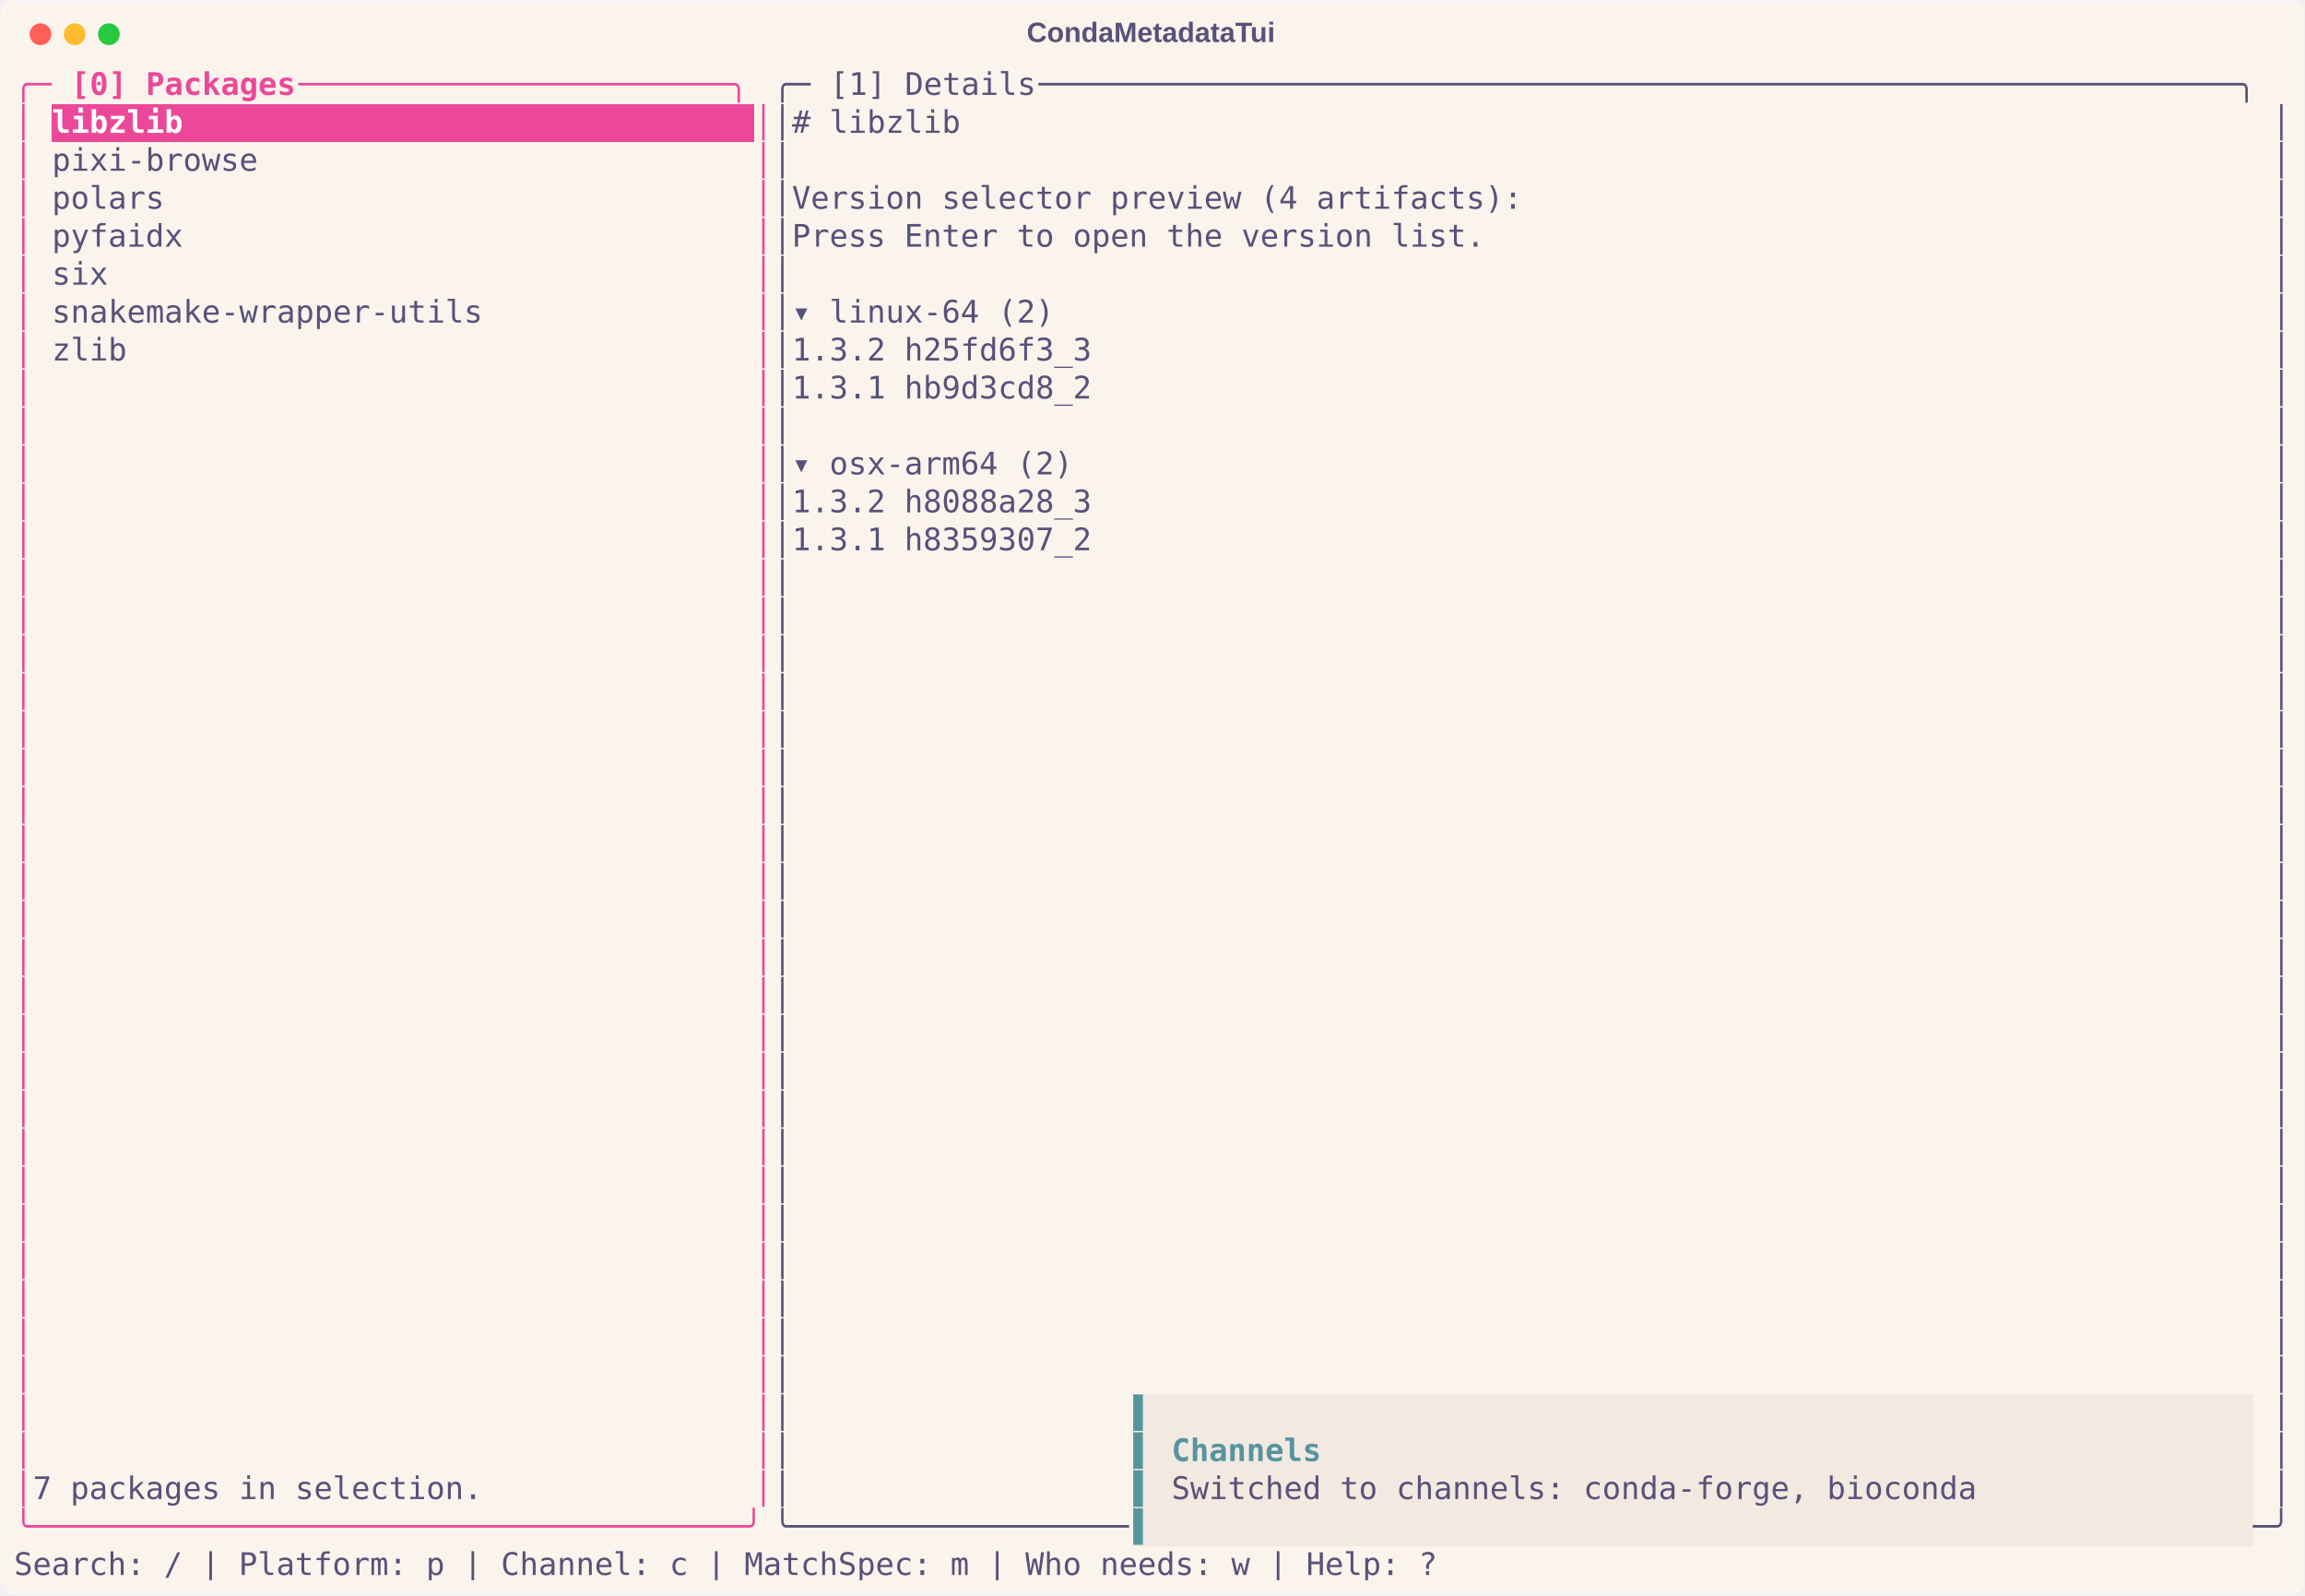
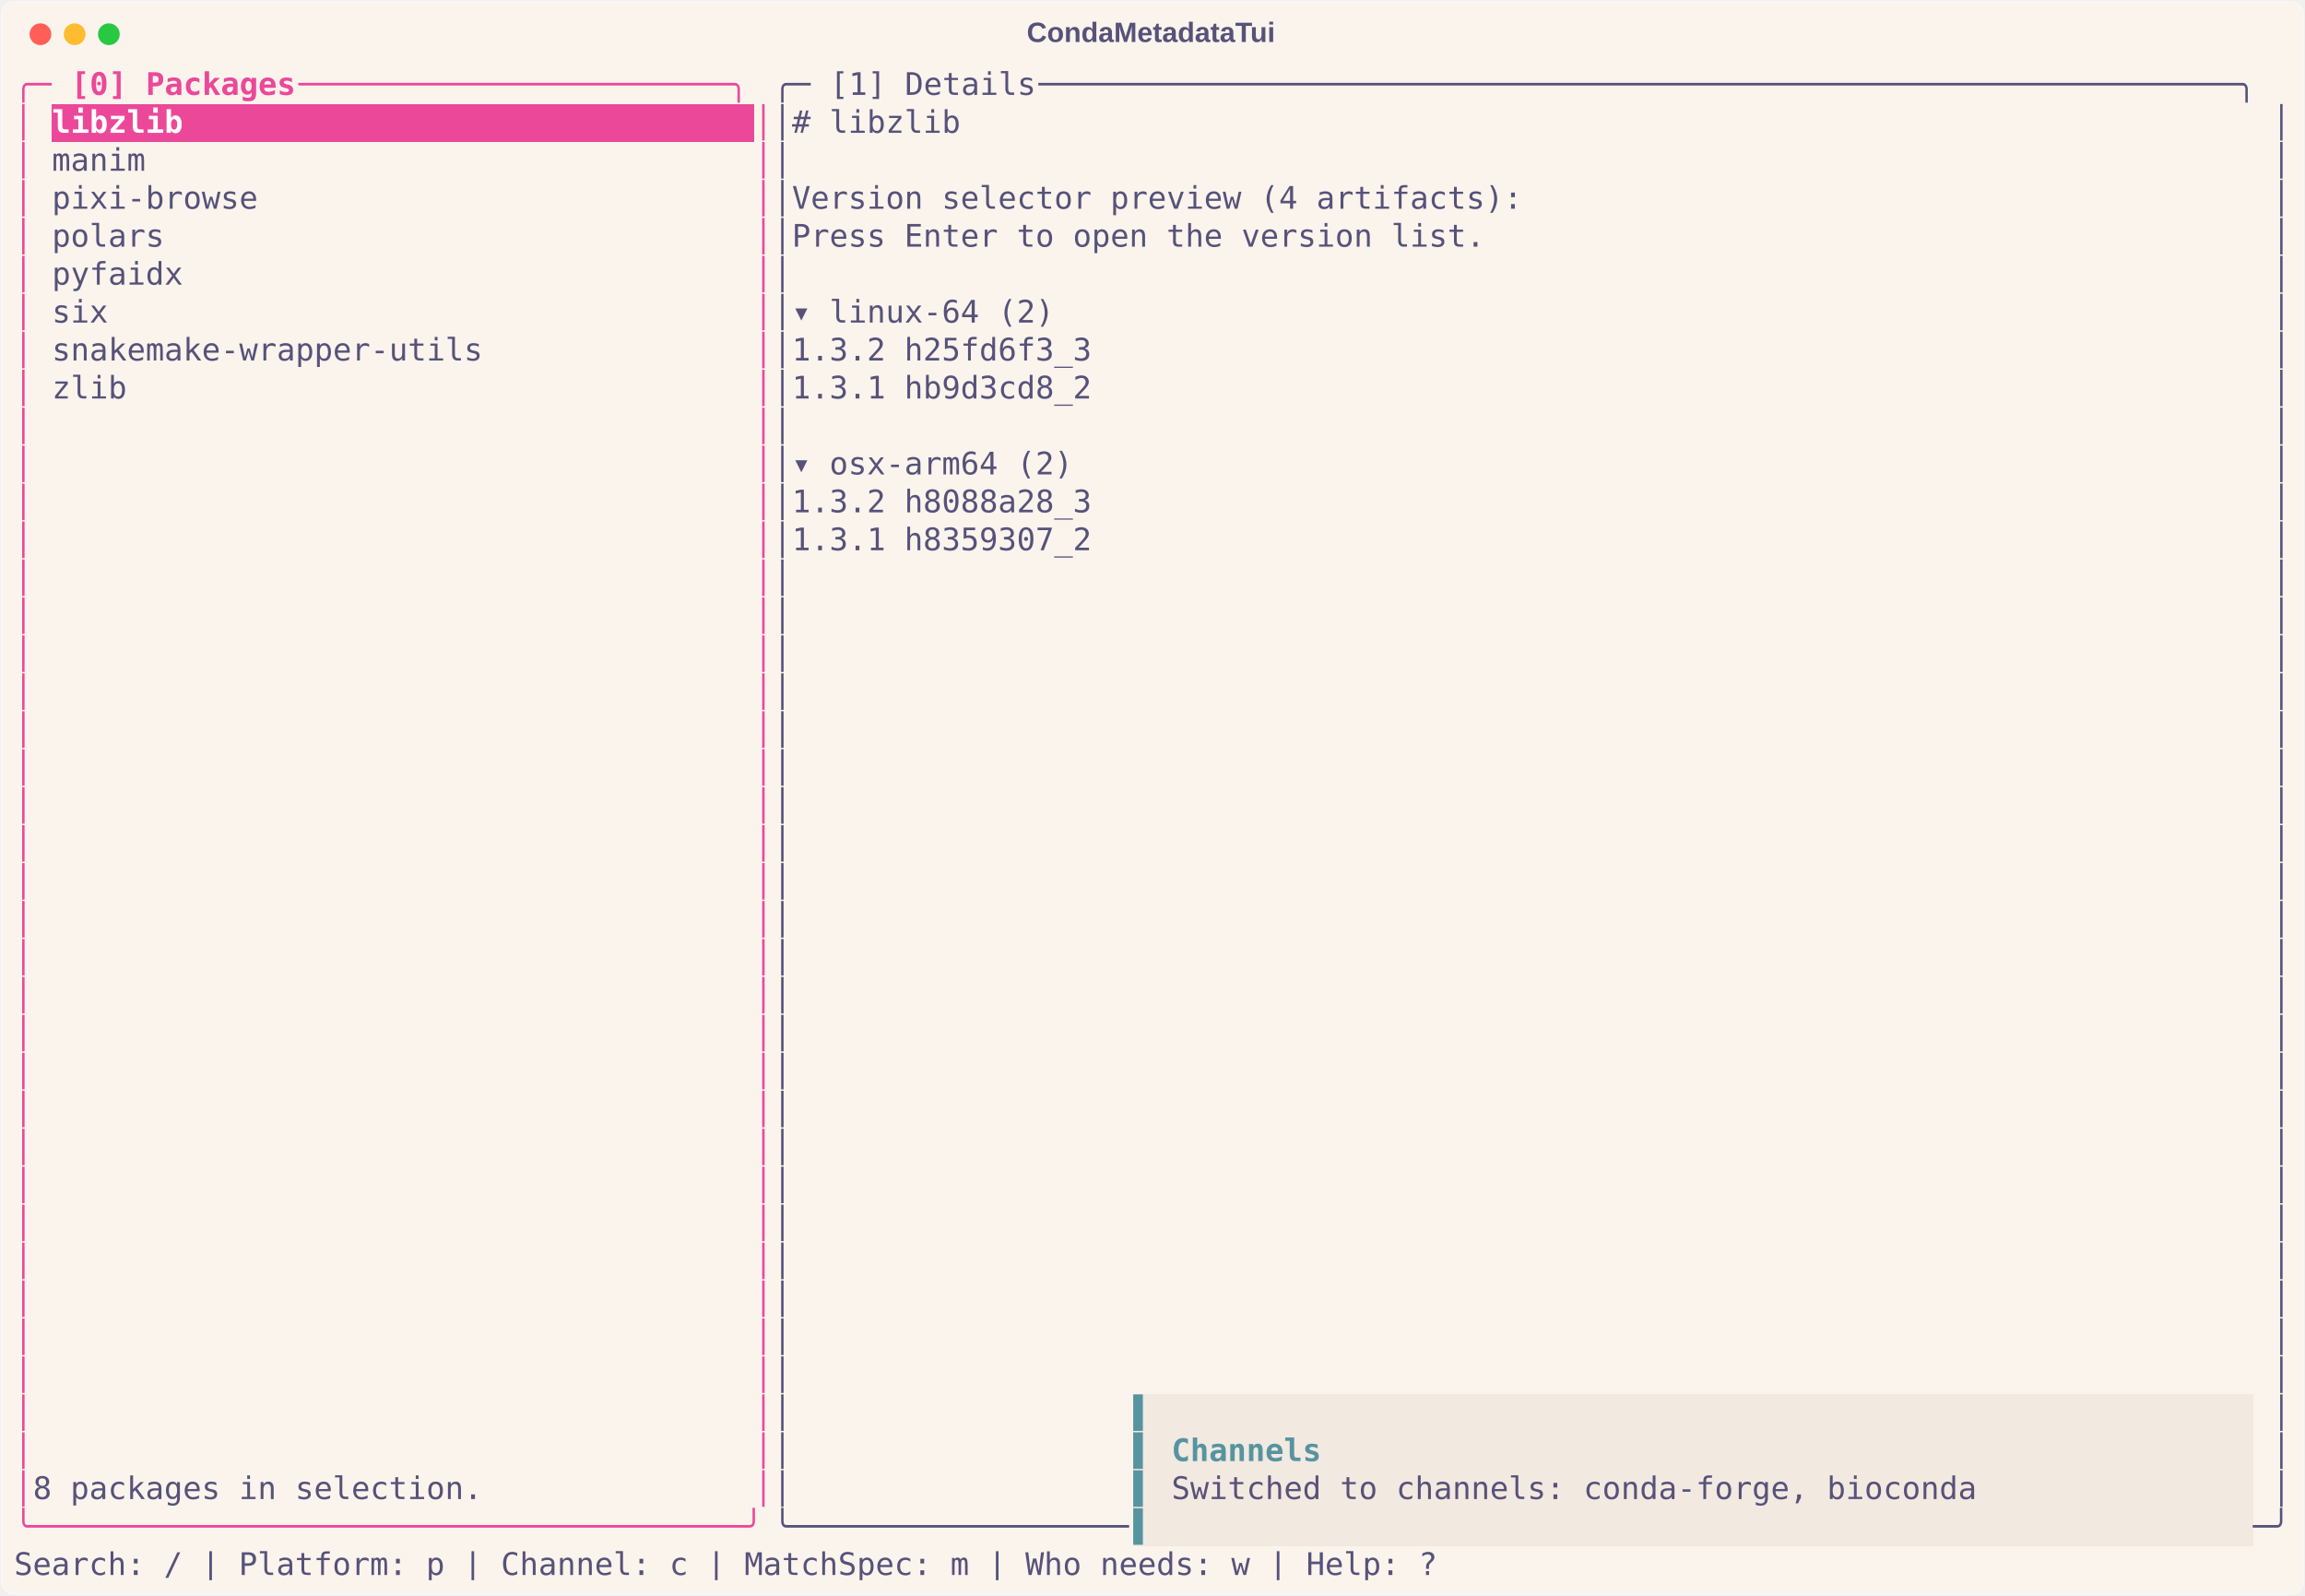
<svg xmlns="http://www.w3.org/2000/svg" class="rich-terminal" viewBox="0 0 1482 1026.0">
  <style>

    @font-face {
        font-family: "Fira Code";
        src: local("FiraCode-Regular"),
                url("https://cdnjs.cloudflare.com/ajax/libs/firacode/6.2.0/woff2/FiraCode-Regular.woff2") format("woff2"),
                url("https://cdnjs.cloudflare.com/ajax/libs/firacode/6.2.0/woff/FiraCode-Regular.woff") format("woff");
        font-style: normal;
        font-weight: 400;
    }
    @font-face {
        font-family: "Fira Code";
        src: local("FiraCode-Bold"),
                url("https://cdnjs.cloudflare.com/ajax/libs/firacode/6.2.0/woff2/FiraCode-Bold.woff2") format("woff2"),
                url("https://cdnjs.cloudflare.com/ajax/libs/firacode/6.2.0/woff/FiraCode-Bold.woff") format("woff");
        font-style: bold;
        font-weight: 700;
    }

    .terminal-matrix {
        font-family: Fira Code, monospace;
        font-size: 20px;
        line-height: 24.4px;
        font-variant-east-asian: full-width;
    }

    .terminal-title {
        font-size: 18px;
        font-weight: bold;
        font-family: arial;
    }

    .terminal-r1 { fill: #ec4899 }
.terminal-r2 { fill: #ec4899;font-weight: bold }
.terminal-r3 { fill: #575279 }
.terminal-r4 { fill: #ffffff;font-weight: bold }
.terminal-r5 { fill: #56949f }
.terminal-r6 { fill: #56949f;font-weight: bold }
    </style>
  <defs>
    <clipPath id="terminal-clip-terminal">
      <rect x="0" y="0" width="1463.0" height="975.0" />
    </clipPath>
    <clipPath id="terminal-line-0">
      <rect x="0" y="1.5" width="1464" height="24.65" />
    </clipPath>
    <clipPath id="terminal-line-1">
      <rect x="0" y="25.9" width="1464" height="24.65" />
    </clipPath>
    <clipPath id="terminal-line-2">
      <rect x="0" y="50.3" width="1464" height="24.65" />
    </clipPath>
    <clipPath id="terminal-line-3">
      <rect x="0" y="74.7" width="1464" height="24.65" />
    </clipPath>
    <clipPath id="terminal-line-4">
      <rect x="0" y="99.1" width="1464" height="24.65" />
    </clipPath>
    <clipPath id="terminal-line-5">
      <rect x="0" y="123.5" width="1464" height="24.65" />
    </clipPath>
    <clipPath id="terminal-line-6">
      <rect x="0" y="147.9" width="1464" height="24.65" />
    </clipPath>
    <clipPath id="terminal-line-7">
      <rect x="0" y="172.3" width="1464" height="24.65" />
    </clipPath>
    <clipPath id="terminal-line-8">
      <rect x="0" y="196.7" width="1464" height="24.65" />
    </clipPath>
    <clipPath id="terminal-line-9">
      <rect x="0" y="221.1" width="1464" height="24.65" />
    </clipPath>
    <clipPath id="terminal-line-10">
      <rect x="0" y="245.5" width="1464" height="24.65" />
    </clipPath>
    <clipPath id="terminal-line-11">
      <rect x="0" y="269.9" width="1464" height="24.65" />
    </clipPath>
    <clipPath id="terminal-line-12">
      <rect x="0" y="294.3" width="1464" height="24.65" />
    </clipPath>
    <clipPath id="terminal-line-13">
      <rect x="0" y="318.7" width="1464" height="24.65" />
    </clipPath>
    <clipPath id="terminal-line-14">
      <rect x="0" y="343.1" width="1464" height="24.65" />
    </clipPath>
    <clipPath id="terminal-line-15">
      <rect x="0" y="367.5" width="1464" height="24.65" />
    </clipPath>
    <clipPath id="terminal-line-16">
      <rect x="0" y="391.9" width="1464" height="24.65" />
    </clipPath>
    <clipPath id="terminal-line-17">
      <rect x="0" y="416.3" width="1464" height="24.65" />
    </clipPath>
    <clipPath id="terminal-line-18">
      <rect x="0" y="440.7" width="1464" height="24.65" />
    </clipPath>
    <clipPath id="terminal-line-19">
      <rect x="0" y="465.1" width="1464" height="24.65" />
    </clipPath>
    <clipPath id="terminal-line-20">
      <rect x="0" y="489.5" width="1464" height="24.65" />
    </clipPath>
    <clipPath id="terminal-line-21">
      <rect x="0" y="513.9" width="1464" height="24.65" />
    </clipPath>
    <clipPath id="terminal-line-22">
      <rect x="0" y="538.3" width="1464" height="24.65" />
    </clipPath>
    <clipPath id="terminal-line-23">
      <rect x="0" y="562.7" width="1464" height="24.65" />
    </clipPath>
    <clipPath id="terminal-line-24">
      <rect x="0" y="587.1" width="1464" height="24.65" />
    </clipPath>
    <clipPath id="terminal-line-25">
      <rect x="0" y="611.5" width="1464" height="24.65" />
    </clipPath>
    <clipPath id="terminal-line-26">
      <rect x="0" y="635.9" width="1464" height="24.65" />
    </clipPath>
    <clipPath id="terminal-line-27">
      <rect x="0" y="660.3" width="1464" height="24.65" />
    </clipPath>
    <clipPath id="terminal-line-28">
      <rect x="0" y="684.7" width="1464" height="24.65" />
    </clipPath>
    <clipPath id="terminal-line-29">
      <rect x="0" y="709.1" width="1464" height="24.65" />
    </clipPath>
    <clipPath id="terminal-line-30">
      <rect x="0" y="733.5" width="1464" height="24.65" />
    </clipPath>
    <clipPath id="terminal-line-31">
      <rect x="0" y="757.9" width="1464" height="24.65" />
    </clipPath>
    <clipPath id="terminal-line-32">
      <rect x="0" y="782.3" width="1464" height="24.65" />
    </clipPath>
    <clipPath id="terminal-line-33">
      <rect x="0" y="806.7" width="1464" height="24.65" />
    </clipPath>
    <clipPath id="terminal-line-34">
      <rect x="0" y="831.1" width="1464" height="24.65" />
    </clipPath>
    <clipPath id="terminal-line-35">
      <rect x="0" y="855.5" width="1464" height="24.65" />
    </clipPath>
    <clipPath id="terminal-line-36">
      <rect x="0" y="879.9" width="1464" height="24.65" />
    </clipPath>
    <clipPath id="terminal-line-37">
      <rect x="0" y="904.3" width="1464" height="24.65" />
    </clipPath>
    <clipPath id="terminal-line-38">
      <rect x="0" y="928.7" width="1464" height="24.65" />
    </clipPath>
  </defs>
  <rect fill="#faf4ed" stroke="rgba(255,255,255,0.35)" stroke-width="1" x="1" y="1" width="1480" height="1024" rx="8" />
  <text class="terminal-title" fill="#575279" text-anchor="middle" x="740" y="27">CondaMetadataTui</text>
  <g transform="translate(26,22)">
    <circle cx="0" cy="0" r="7" fill="#ff5f57" />
    <circle cx="22" cy="0" r="7" fill="#febc2e" />
    <circle cx="44" cy="0" r="7" fill="#28c840" />
  </g>
  <g transform="translate(9, 41)" clip-path="url(#terminal-clip-terminal)">
    <rect fill="#ec4899" x="24.4" y="25.9" width="85.4" height="24.65" shape-rendering="crispEdges" />
    <rect fill="#ec4899" x="109.8" y="25.9" width="366" height="24.65" shape-rendering="crispEdges" />
    <rect fill="#f2e9e1" x="719.8" y="855.5" width="12.2" height="24.65" shape-rendering="crispEdges" />
    <rect fill="#f2e9e1" x="732" y="855.5" width="707.6" height="24.65" shape-rendering="crispEdges" />
    <rect fill="#f2e9e1" x="719.8" y="879.9" width="12.2" height="24.65" shape-rendering="crispEdges" />
    <rect fill="#f2e9e1" x="732" y="879.9" width="12.2" height="24.65" shape-rendering="crispEdges" />
    <rect fill="#f2e9e1" x="744.2" y="879.9" width="97.6" height="24.65" shape-rendering="crispEdges" />
    <rect fill="#f2e9e1" x="841.8" y="879.9" width="597.8" height="24.65" shape-rendering="crispEdges" />
    <rect fill="#f2e9e1" x="719.8" y="904.3" width="12.2" height="24.65" shape-rendering="crispEdges" />
    <rect fill="#f2e9e1" x="732" y="904.3" width="12.2" height="24.65" shape-rendering="crispEdges" />
    <rect fill="#f2e9e1" x="744.2" y="904.3" width="524.6" height="24.65" shape-rendering="crispEdges" />
    <rect fill="#f2e9e1" x="1268.8" y="904.3" width="170.8" height="24.65" shape-rendering="crispEdges" />
    <rect fill="#f2e9e1" x="719.8" y="928.7" width="12.2" height="24.65" shape-rendering="crispEdges" />
    <rect fill="#f2e9e1" x="732" y="928.7" width="707.6" height="24.65" shape-rendering="crispEdges" />
    <g class="terminal-matrix">
      <text class="terminal-r1" x="0" y="20" textLength="36.6" clip-path="url(#terminal-line-0)">╭─ </text>
      <text class="terminal-r2" x="36.6" y="20" textLength="146.4" clip-path="url(#terminal-line-0)">[0] Packages</text>
      <text class="terminal-r1" x="183" y="20" textLength="305" clip-path="url(#terminal-line-0)"> ───────────────────────╮</text>
      <text class="terminal-r3" x="488" y="20" textLength="36.6" clip-path="url(#terminal-line-0)">╭─ </text>
      <text class="terminal-r3" x="524.6" y="20" textLength="134.2" clip-path="url(#terminal-line-0)">[1] Details</text>
      <text class="terminal-r3" x="658.8" y="20" textLength="805.2" clip-path="url(#terminal-line-0)"> ────────────────────────────────────────────────────────────────╮</text>
      <text class="terminal-r3" x="1464" y="20" textLength="12.2" clip-path="url(#terminal-line-0)">
</text>
      <text class="terminal-r1" x="0" y="44.4" textLength="12.2" clip-path="url(#terminal-line-1)">│</text>
      <text class="terminal-r4" x="24.4" y="44.4" textLength="85.4" clip-path="url(#terminal-line-1)">libzlib</text>
      <text class="terminal-r1" x="475.8" y="44.4" textLength="12.2" clip-path="url(#terminal-line-1)">│</text>
      <text class="terminal-r3" x="488" y="44.4" textLength="12.2" clip-path="url(#terminal-line-1)">│</text>
      <text class="terminal-r3" x="500.2" y="44.4" textLength="109.8" clip-path="url(#terminal-line-1)"># libzlib</text>
      <text class="terminal-r3" x="1451.8" y="44.4" textLength="12.2" clip-path="url(#terminal-line-1)">│</text>
      <text class="terminal-r3" x="1464" y="44.4" textLength="12.2" clip-path="url(#terminal-line-1)">
</text>
      <text class="terminal-r1" x="0" y="68.8" textLength="12.2" clip-path="url(#terminal-line-2)">│</text>
-       <text class="terminal-r3" x="24.4" y="68.8" textLength="134.2" clip-path="url(#terminal-line-2)">pixi-browse</text>
+       <text class="terminal-r3" x="24.4" y="68.8" textLength="61" clip-path="url(#terminal-line-2)">manim</text>
      <text class="terminal-r1" x="475.8" y="68.8" textLength="12.2" clip-path="url(#terminal-line-2)">│</text>
      <text class="terminal-r3" x="488" y="68.8" textLength="12.2" clip-path="url(#terminal-line-2)">│</text>
      <text class="terminal-r3" x="1451.8" y="68.8" textLength="12.2" clip-path="url(#terminal-line-2)">│</text>
      <text class="terminal-r3" x="1464" y="68.8" textLength="12.2" clip-path="url(#terminal-line-2)">
</text>
      <text class="terminal-r1" x="0" y="93.2" textLength="12.2" clip-path="url(#terminal-line-3)">│</text>
-       <text class="terminal-r3" x="24.4" y="93.2" textLength="73.2" clip-path="url(#terminal-line-3)">polars</text>
+       <text class="terminal-r3" x="24.4" y="93.2" textLength="134.2" clip-path="url(#terminal-line-3)">pixi-browse</text>
      <text class="terminal-r1" x="475.8" y="93.2" textLength="12.2" clip-path="url(#terminal-line-3)">│</text>
      <text class="terminal-r3" x="488" y="93.2" textLength="12.2" clip-path="url(#terminal-line-3)">│</text>
      <text class="terminal-r3" x="500.2" y="93.2" textLength="475.8" clip-path="url(#terminal-line-3)">Version selector preview (4 artifacts):</text>
      <text class="terminal-r3" x="1451.8" y="93.2" textLength="12.2" clip-path="url(#terminal-line-3)">│</text>
      <text class="terminal-r3" x="1464" y="93.2" textLength="12.2" clip-path="url(#terminal-line-3)">
</text>
      <text class="terminal-r1" x="0" y="117.6" textLength="12.2" clip-path="url(#terminal-line-4)">│</text>
-       <text class="terminal-r3" x="24.4" y="117.6" textLength="85.4" clip-path="url(#terminal-line-4)">pyfaidx</text>
+       <text class="terminal-r3" x="24.4" y="117.6" textLength="73.2" clip-path="url(#terminal-line-4)">polars</text>
      <text class="terminal-r1" x="475.8" y="117.6" textLength="12.2" clip-path="url(#terminal-line-4)">│</text>
      <text class="terminal-r3" x="488" y="117.6" textLength="12.2" clip-path="url(#terminal-line-4)">│</text>
      <text class="terminal-r3" x="500.2" y="117.6" textLength="451.4" clip-path="url(#terminal-line-4)">Press Enter to open the version list.</text>
      <text class="terminal-r3" x="1451.8" y="117.6" textLength="12.2" clip-path="url(#terminal-line-4)">│</text>
      <text class="terminal-r3" x="1464" y="117.6" textLength="12.2" clip-path="url(#terminal-line-4)">
</text>
      <text class="terminal-r1" x="0" y="142" textLength="12.2" clip-path="url(#terminal-line-5)">│</text>
-       <text class="terminal-r3" x="24.4" y="142" textLength="36.6" clip-path="url(#terminal-line-5)">six</text>
+       <text class="terminal-r3" x="24.4" y="142" textLength="85.4" clip-path="url(#terminal-line-5)">pyfaidx</text>
      <text class="terminal-r1" x="475.8" y="142" textLength="12.2" clip-path="url(#terminal-line-5)">│</text>
      <text class="terminal-r3" x="488" y="142" textLength="12.2" clip-path="url(#terminal-line-5)">│</text>
      <text class="terminal-r3" x="1451.8" y="142" textLength="12.2" clip-path="url(#terminal-line-5)">│</text>
      <text class="terminal-r3" x="1464" y="142" textLength="12.2" clip-path="url(#terminal-line-5)">
</text>
      <text class="terminal-r1" x="0" y="166.4" textLength="12.2" clip-path="url(#terminal-line-6)">│</text>
-       <text class="terminal-r3" x="24.4" y="166.4" textLength="280.6" clip-path="url(#terminal-line-6)">snakemake-wrapper-utils</text>
+       <text class="terminal-r3" x="24.4" y="166.4" textLength="36.6" clip-path="url(#terminal-line-6)">six</text>
      <text class="terminal-r1" x="475.8" y="166.4" textLength="12.2" clip-path="url(#terminal-line-6)">│</text>
      <text class="terminal-r3" x="488" y="166.4" textLength="12.2" clip-path="url(#terminal-line-6)">│</text>
      <text class="terminal-r3" x="500.2" y="166.4" textLength="170.8" clip-path="url(#terminal-line-6)">▾ linux-64 (2)</text>
      <text class="terminal-r3" x="1451.8" y="166.4" textLength="12.2" clip-path="url(#terminal-line-6)">│</text>
      <text class="terminal-r3" x="1464" y="166.4" textLength="12.2" clip-path="url(#terminal-line-6)">
</text>
      <text class="terminal-r1" x="0" y="190.8" textLength="12.2" clip-path="url(#terminal-line-7)">│</text>
-       <text class="terminal-r3" x="24.4" y="190.8" textLength="48.8" clip-path="url(#terminal-line-7)">zlib</text>
+       <text class="terminal-r3" x="24.4" y="190.8" textLength="280.6" clip-path="url(#terminal-line-7)">snakemake-wrapper-utils</text>
      <text class="terminal-r1" x="475.8" y="190.8" textLength="12.2" clip-path="url(#terminal-line-7)">│</text>
      <text class="terminal-r3" x="488" y="190.8" textLength="12.2" clip-path="url(#terminal-line-7)">│</text>
      <text class="terminal-r3" x="500.2" y="190.8" textLength="195.2" clip-path="url(#terminal-line-7)">1.3.2 h25fd6f3_3</text>
      <text class="terminal-r3" x="1451.8" y="190.8" textLength="12.2" clip-path="url(#terminal-line-7)">│</text>
      <text class="terminal-r3" x="1464" y="190.8" textLength="12.2" clip-path="url(#terminal-line-7)">
</text>
      <text class="terminal-r1" x="0" y="215.2" textLength="12.2" clip-path="url(#terminal-line-8)">│</text>
+       <text class="terminal-r3" x="24.4" y="215.2" textLength="48.8" clip-path="url(#terminal-line-8)">zlib</text>
      <text class="terminal-r1" x="475.8" y="215.2" textLength="12.2" clip-path="url(#terminal-line-8)">│</text>
      <text class="terminal-r3" x="488" y="215.2" textLength="12.2" clip-path="url(#terminal-line-8)">│</text>
      <text class="terminal-r3" x="500.2" y="215.2" textLength="195.2" clip-path="url(#terminal-line-8)">1.3.1 hb9d3cd8_2</text>
      <text class="terminal-r3" x="1451.8" y="215.2" textLength="12.2" clip-path="url(#terminal-line-8)">│</text>
      <text class="terminal-r3" x="1464" y="215.2" textLength="12.2" clip-path="url(#terminal-line-8)">
</text>
      <text class="terminal-r1" x="0" y="239.6" textLength="12.2" clip-path="url(#terminal-line-9)">│</text>
      <text class="terminal-r1" x="475.8" y="239.6" textLength="12.2" clip-path="url(#terminal-line-9)">│</text>
      <text class="terminal-r3" x="488" y="239.6" textLength="12.2" clip-path="url(#terminal-line-9)">│</text>
      <text class="terminal-r3" x="1451.8" y="239.6" textLength="12.2" clip-path="url(#terminal-line-9)">│</text>
      <text class="terminal-r3" x="1464" y="239.6" textLength="12.2" clip-path="url(#terminal-line-9)">
</text>
      <text class="terminal-r1" x="0" y="264" textLength="12.2" clip-path="url(#terminal-line-10)">│</text>
      <text class="terminal-r1" x="475.8" y="264" textLength="12.2" clip-path="url(#terminal-line-10)">│</text>
      <text class="terminal-r3" x="488" y="264" textLength="12.2" clip-path="url(#terminal-line-10)">│</text>
      <text class="terminal-r3" x="500.2" y="264" textLength="183" clip-path="url(#terminal-line-10)">▾ osx-arm64 (2)</text>
      <text class="terminal-r3" x="1451.8" y="264" textLength="12.2" clip-path="url(#terminal-line-10)">│</text>
      <text class="terminal-r3" x="1464" y="264" textLength="12.2" clip-path="url(#terminal-line-10)">
</text>
      <text class="terminal-r1" x="0" y="288.4" textLength="12.2" clip-path="url(#terminal-line-11)">│</text>
      <text class="terminal-r1" x="475.8" y="288.4" textLength="12.2" clip-path="url(#terminal-line-11)">│</text>
      <text class="terminal-r3" x="488" y="288.4" textLength="12.2" clip-path="url(#terminal-line-11)">│</text>
      <text class="terminal-r3" x="500.2" y="288.4" textLength="195.2" clip-path="url(#terminal-line-11)">1.3.2 h8088a28_3</text>
      <text class="terminal-r3" x="1451.8" y="288.4" textLength="12.2" clip-path="url(#terminal-line-11)">│</text>
      <text class="terminal-r3" x="1464" y="288.4" textLength="12.2" clip-path="url(#terminal-line-11)">
</text>
      <text class="terminal-r1" x="0" y="312.8" textLength="12.2" clip-path="url(#terminal-line-12)">│</text>
      <text class="terminal-r1" x="475.8" y="312.8" textLength="12.2" clip-path="url(#terminal-line-12)">│</text>
      <text class="terminal-r3" x="488" y="312.8" textLength="12.2" clip-path="url(#terminal-line-12)">│</text>
      <text class="terminal-r3" x="500.2" y="312.8" textLength="195.2" clip-path="url(#terminal-line-12)">1.3.1 h8359307_2</text>
      <text class="terminal-r3" x="1451.8" y="312.8" textLength="12.2" clip-path="url(#terminal-line-12)">│</text>
      <text class="terminal-r3" x="1464" y="312.8" textLength="12.2" clip-path="url(#terminal-line-12)">
</text>
      <text class="terminal-r1" x="0" y="337.2" textLength="12.2" clip-path="url(#terminal-line-13)">│</text>
      <text class="terminal-r1" x="475.8" y="337.2" textLength="12.2" clip-path="url(#terminal-line-13)">│</text>
      <text class="terminal-r3" x="488" y="337.2" textLength="12.2" clip-path="url(#terminal-line-13)">│</text>
      <text class="terminal-r3" x="1451.8" y="337.2" textLength="12.2" clip-path="url(#terminal-line-13)">│</text>
      <text class="terminal-r3" x="1464" y="337.2" textLength="12.2" clip-path="url(#terminal-line-13)">
</text>
      <text class="terminal-r1" x="0" y="361.6" textLength="12.2" clip-path="url(#terminal-line-14)">│</text>
      <text class="terminal-r1" x="475.8" y="361.6" textLength="12.2" clip-path="url(#terminal-line-14)">│</text>
      <text class="terminal-r3" x="488" y="361.6" textLength="12.2" clip-path="url(#terminal-line-14)">│</text>
      <text class="terminal-r3" x="1451.8" y="361.6" textLength="12.2" clip-path="url(#terminal-line-14)">│</text>
      <text class="terminal-r3" x="1464" y="361.6" textLength="12.2" clip-path="url(#terminal-line-14)">
</text>
      <text class="terminal-r1" x="0" y="386" textLength="12.2" clip-path="url(#terminal-line-15)">│</text>
      <text class="terminal-r1" x="475.8" y="386" textLength="12.2" clip-path="url(#terminal-line-15)">│</text>
      <text class="terminal-r3" x="488" y="386" textLength="12.2" clip-path="url(#terminal-line-15)">│</text>
      <text class="terminal-r3" x="1451.8" y="386" textLength="12.2" clip-path="url(#terminal-line-15)">│</text>
      <text class="terminal-r3" x="1464" y="386" textLength="12.2" clip-path="url(#terminal-line-15)">
</text>
      <text class="terminal-r1" x="0" y="410.4" textLength="12.2" clip-path="url(#terminal-line-16)">│</text>
      <text class="terminal-r1" x="475.8" y="410.4" textLength="12.2" clip-path="url(#terminal-line-16)">│</text>
      <text class="terminal-r3" x="488" y="410.4" textLength="12.2" clip-path="url(#terminal-line-16)">│</text>
      <text class="terminal-r3" x="1451.8" y="410.4" textLength="12.2" clip-path="url(#terminal-line-16)">│</text>
      <text class="terminal-r3" x="1464" y="410.4" textLength="12.2" clip-path="url(#terminal-line-16)">
</text>
      <text class="terminal-r1" x="0" y="434.8" textLength="12.2" clip-path="url(#terminal-line-17)">│</text>
      <text class="terminal-r1" x="475.8" y="434.8" textLength="12.2" clip-path="url(#terminal-line-17)">│</text>
      <text class="terminal-r3" x="488" y="434.8" textLength="12.2" clip-path="url(#terminal-line-17)">│</text>
      <text class="terminal-r3" x="1451.8" y="434.8" textLength="12.2" clip-path="url(#terminal-line-17)">│</text>
      <text class="terminal-r3" x="1464" y="434.8" textLength="12.2" clip-path="url(#terminal-line-17)">
</text>
      <text class="terminal-r1" x="0" y="459.2" textLength="12.2" clip-path="url(#terminal-line-18)">│</text>
      <text class="terminal-r1" x="475.8" y="459.2" textLength="12.2" clip-path="url(#terminal-line-18)">│</text>
      <text class="terminal-r3" x="488" y="459.2" textLength="12.2" clip-path="url(#terminal-line-18)">│</text>
      <text class="terminal-r3" x="1451.8" y="459.2" textLength="12.2" clip-path="url(#terminal-line-18)">│</text>
      <text class="terminal-r3" x="1464" y="459.2" textLength="12.2" clip-path="url(#terminal-line-18)">
</text>
      <text class="terminal-r1" x="0" y="483.6" textLength="12.2" clip-path="url(#terminal-line-19)">│</text>
      <text class="terminal-r1" x="475.8" y="483.6" textLength="12.2" clip-path="url(#terminal-line-19)">│</text>
      <text class="terminal-r3" x="488" y="483.6" textLength="12.2" clip-path="url(#terminal-line-19)">│</text>
      <text class="terminal-r3" x="1451.8" y="483.6" textLength="12.2" clip-path="url(#terminal-line-19)">│</text>
      <text class="terminal-r3" x="1464" y="483.6" textLength="12.2" clip-path="url(#terminal-line-19)">
</text>
      <text class="terminal-r1" x="0" y="508" textLength="12.2" clip-path="url(#terminal-line-20)">│</text>
      <text class="terminal-r1" x="475.8" y="508" textLength="12.2" clip-path="url(#terminal-line-20)">│</text>
      <text class="terminal-r3" x="488" y="508" textLength="12.2" clip-path="url(#terminal-line-20)">│</text>
      <text class="terminal-r3" x="1451.8" y="508" textLength="12.2" clip-path="url(#terminal-line-20)">│</text>
      <text class="terminal-r3" x="1464" y="508" textLength="12.2" clip-path="url(#terminal-line-20)">
</text>
      <text class="terminal-r1" x="0" y="532.4" textLength="12.2" clip-path="url(#terminal-line-21)">│</text>
      <text class="terminal-r1" x="475.8" y="532.4" textLength="12.2" clip-path="url(#terminal-line-21)">│</text>
      <text class="terminal-r3" x="488" y="532.4" textLength="12.2" clip-path="url(#terminal-line-21)">│</text>
      <text class="terminal-r3" x="1451.8" y="532.4" textLength="12.2" clip-path="url(#terminal-line-21)">│</text>
      <text class="terminal-r3" x="1464" y="532.4" textLength="12.2" clip-path="url(#terminal-line-21)">
</text>
      <text class="terminal-r1" x="0" y="556.8" textLength="12.2" clip-path="url(#terminal-line-22)">│</text>
      <text class="terminal-r1" x="475.8" y="556.8" textLength="12.2" clip-path="url(#terminal-line-22)">│</text>
      <text class="terminal-r3" x="488" y="556.8" textLength="12.2" clip-path="url(#terminal-line-22)">│</text>
      <text class="terminal-r3" x="1451.8" y="556.8" textLength="12.2" clip-path="url(#terminal-line-22)">│</text>
      <text class="terminal-r3" x="1464" y="556.8" textLength="12.2" clip-path="url(#terminal-line-22)">
</text>
      <text class="terminal-r1" x="0" y="581.2" textLength="12.2" clip-path="url(#terminal-line-23)">│</text>
      <text class="terminal-r1" x="475.8" y="581.2" textLength="12.2" clip-path="url(#terminal-line-23)">│</text>
      <text class="terminal-r3" x="488" y="581.2" textLength="12.2" clip-path="url(#terminal-line-23)">│</text>
      <text class="terminal-r3" x="1451.8" y="581.2" textLength="12.2" clip-path="url(#terminal-line-23)">│</text>
      <text class="terminal-r3" x="1464" y="581.2" textLength="12.2" clip-path="url(#terminal-line-23)">
</text>
      <text class="terminal-r1" x="0" y="605.6" textLength="12.2" clip-path="url(#terminal-line-24)">│</text>
      <text class="terminal-r1" x="475.8" y="605.6" textLength="12.2" clip-path="url(#terminal-line-24)">│</text>
      <text class="terminal-r3" x="488" y="605.6" textLength="12.2" clip-path="url(#terminal-line-24)">│</text>
      <text class="terminal-r3" x="1451.8" y="605.6" textLength="12.2" clip-path="url(#terminal-line-24)">│</text>
      <text class="terminal-r3" x="1464" y="605.6" textLength="12.2" clip-path="url(#terminal-line-24)">
</text>
      <text class="terminal-r1" x="0" y="630" textLength="12.2" clip-path="url(#terminal-line-25)">│</text>
      <text class="terminal-r1" x="475.8" y="630" textLength="12.2" clip-path="url(#terminal-line-25)">│</text>
      <text class="terminal-r3" x="488" y="630" textLength="12.2" clip-path="url(#terminal-line-25)">│</text>
      <text class="terminal-r3" x="1451.8" y="630" textLength="12.2" clip-path="url(#terminal-line-25)">│</text>
      <text class="terminal-r3" x="1464" y="630" textLength="12.2" clip-path="url(#terminal-line-25)">
</text>
      <text class="terminal-r1" x="0" y="654.4" textLength="12.2" clip-path="url(#terminal-line-26)">│</text>
      <text class="terminal-r1" x="475.8" y="654.4" textLength="12.2" clip-path="url(#terminal-line-26)">│</text>
      <text class="terminal-r3" x="488" y="654.4" textLength="12.2" clip-path="url(#terminal-line-26)">│</text>
      <text class="terminal-r3" x="1451.8" y="654.4" textLength="12.2" clip-path="url(#terminal-line-26)">│</text>
      <text class="terminal-r3" x="1464" y="654.4" textLength="12.2" clip-path="url(#terminal-line-26)">
</text>
      <text class="terminal-r1" x="0" y="678.8" textLength="12.2" clip-path="url(#terminal-line-27)">│</text>
      <text class="terminal-r1" x="475.8" y="678.8" textLength="12.2" clip-path="url(#terminal-line-27)">│</text>
      <text class="terminal-r3" x="488" y="678.8" textLength="12.2" clip-path="url(#terminal-line-27)">│</text>
      <text class="terminal-r3" x="1451.8" y="678.8" textLength="12.2" clip-path="url(#terminal-line-27)">│</text>
      <text class="terminal-r3" x="1464" y="678.8" textLength="12.2" clip-path="url(#terminal-line-27)">
</text>
      <text class="terminal-r1" x="0" y="703.2" textLength="12.2" clip-path="url(#terminal-line-28)">│</text>
      <text class="terminal-r1" x="475.8" y="703.2" textLength="12.2" clip-path="url(#terminal-line-28)">│</text>
      <text class="terminal-r3" x="488" y="703.2" textLength="12.2" clip-path="url(#terminal-line-28)">│</text>
      <text class="terminal-r3" x="1451.8" y="703.2" textLength="12.2" clip-path="url(#terminal-line-28)">│</text>
      <text class="terminal-r3" x="1464" y="703.2" textLength="12.2" clip-path="url(#terminal-line-28)">
</text>
      <text class="terminal-r1" x="0" y="727.6" textLength="12.2" clip-path="url(#terminal-line-29)">│</text>
      <text class="terminal-r1" x="475.8" y="727.6" textLength="12.2" clip-path="url(#terminal-line-29)">│</text>
      <text class="terminal-r3" x="488" y="727.6" textLength="12.2" clip-path="url(#terminal-line-29)">│</text>
      <text class="terminal-r3" x="1451.8" y="727.6" textLength="12.2" clip-path="url(#terminal-line-29)">│</text>
      <text class="terminal-r3" x="1464" y="727.6" textLength="12.2" clip-path="url(#terminal-line-29)">
</text>
      <text class="terminal-r1" x="0" y="752" textLength="12.2" clip-path="url(#terminal-line-30)">│</text>
      <text class="terminal-r1" x="475.8" y="752" textLength="12.2" clip-path="url(#terminal-line-30)">│</text>
      <text class="terminal-r3" x="488" y="752" textLength="12.2" clip-path="url(#terminal-line-30)">│</text>
      <text class="terminal-r3" x="1451.8" y="752" textLength="12.2" clip-path="url(#terminal-line-30)">│</text>
      <text class="terminal-r3" x="1464" y="752" textLength="12.2" clip-path="url(#terminal-line-30)">
</text>
      <text class="terminal-r1" x="0" y="776.4" textLength="12.2" clip-path="url(#terminal-line-31)">│</text>
      <text class="terminal-r1" x="475.8" y="776.4" textLength="12.2" clip-path="url(#terminal-line-31)">│</text>
      <text class="terminal-r3" x="488" y="776.4" textLength="12.2" clip-path="url(#terminal-line-31)">│</text>
      <text class="terminal-r3" x="1451.8" y="776.4" textLength="12.2" clip-path="url(#terminal-line-31)">│</text>
      <text class="terminal-r3" x="1464" y="776.4" textLength="12.2" clip-path="url(#terminal-line-31)">
</text>
      <text class="terminal-r1" x="0" y="800.8" textLength="12.2" clip-path="url(#terminal-line-32)">│</text>
      <text class="terminal-r1" x="475.8" y="800.8" textLength="12.2" clip-path="url(#terminal-line-32)">│</text>
      <text class="terminal-r3" x="488" y="800.8" textLength="12.2" clip-path="url(#terminal-line-32)">│</text>
      <text class="terminal-r3" x="1451.8" y="800.8" textLength="12.2" clip-path="url(#terminal-line-32)">│</text>
      <text class="terminal-r3" x="1464" y="800.8" textLength="12.2" clip-path="url(#terminal-line-32)">
</text>
      <text class="terminal-r1" x="0" y="825.2" textLength="12.2" clip-path="url(#terminal-line-33)">│</text>
      <text class="terminal-r1" x="475.8" y="825.2" textLength="12.2" clip-path="url(#terminal-line-33)">│</text>
      <text class="terminal-r3" x="488" y="825.2" textLength="12.2" clip-path="url(#terminal-line-33)">│</text>
      <text class="terminal-r3" x="1451.8" y="825.2" textLength="12.2" clip-path="url(#terminal-line-33)">│</text>
      <text class="terminal-r3" x="1464" y="825.2" textLength="12.2" clip-path="url(#terminal-line-33)">
</text>
      <text class="terminal-r1" x="0" y="849.6" textLength="12.2" clip-path="url(#terminal-line-34)">│</text>
      <text class="terminal-r1" x="475.8" y="849.6" textLength="12.2" clip-path="url(#terminal-line-34)">│</text>
      <text class="terminal-r3" x="488" y="849.6" textLength="12.2" clip-path="url(#terminal-line-34)">│</text>
      <text class="terminal-r3" x="1451.8" y="849.6" textLength="12.2" clip-path="url(#terminal-line-34)">│</text>
      <text class="terminal-r3" x="1464" y="849.6" textLength="12.2" clip-path="url(#terminal-line-34)">
</text>
      <text class="terminal-r1" x="0" y="874" textLength="12.2" clip-path="url(#terminal-line-35)">│</text>
      <text class="terminal-r1" x="475.8" y="874" textLength="12.2" clip-path="url(#terminal-line-35)">│</text>
      <text class="terminal-r3" x="488" y="874" textLength="12.2" clip-path="url(#terminal-line-35)">│</text>
      <text class="terminal-r5" x="719.8" y="874" textLength="12.2" clip-path="url(#terminal-line-35)">▌</text>
      <text class="terminal-r3" x="1451.8" y="874" textLength="12.2" clip-path="url(#terminal-line-35)">│</text>
      <text class="terminal-r3" x="1464" y="874" textLength="12.2" clip-path="url(#terminal-line-35)">
</text>
      <text class="terminal-r1" x="0" y="898.4" textLength="12.2" clip-path="url(#terminal-line-36)">│</text>
      <text class="terminal-r1" x="475.8" y="898.4" textLength="12.2" clip-path="url(#terminal-line-36)">│</text>
      <text class="terminal-r3" x="488" y="898.4" textLength="12.2" clip-path="url(#terminal-line-36)">│</text>
      <text class="terminal-r5" x="719.8" y="898.4" textLength="12.2" clip-path="url(#terminal-line-36)">▌</text>
      <text class="terminal-r6" x="744.2" y="898.4" textLength="97.6" clip-path="url(#terminal-line-36)">Channels</text>
      <text class="terminal-r3" x="1451.8" y="898.4" textLength="12.2" clip-path="url(#terminal-line-36)">│</text>
      <text class="terminal-r3" x="1464" y="898.4" textLength="12.2" clip-path="url(#terminal-line-36)">
</text>
      <text class="terminal-r1" x="0" y="922.8" textLength="12.2" clip-path="url(#terminal-line-37)">│</text>
-       <text class="terminal-r3" x="12.2" y="922.8" textLength="292.8" clip-path="url(#terminal-line-37)">7 packages in selection.</text>
+       <text class="terminal-r3" x="12.2" y="922.8" textLength="292.8" clip-path="url(#terminal-line-37)">8 packages in selection.</text>
      <text class="terminal-r1" x="475.8" y="922.8" textLength="12.2" clip-path="url(#terminal-line-37)">│</text>
      <text class="terminal-r3" x="488" y="922.8" textLength="12.2" clip-path="url(#terminal-line-37)">│</text>
      <text class="terminal-r5" x="719.8" y="922.8" textLength="12.2" clip-path="url(#terminal-line-37)">▌</text>
      <text class="terminal-r3" x="744.2" y="922.8" textLength="524.6" clip-path="url(#terminal-line-37)">Switched to channels: conda-forge, bioconda</text>
      <text class="terminal-r3" x="1451.8" y="922.8" textLength="12.2" clip-path="url(#terminal-line-37)">│</text>
      <text class="terminal-r3" x="1464" y="922.8" textLength="12.2" clip-path="url(#terminal-line-37)">
</text>
      <text class="terminal-r1" x="0" y="947.2" textLength="488" clip-path="url(#terminal-line-38)">╰──────────────────────────────────────╯</text>
      <text class="terminal-r3" x="488" y="947.2" textLength="231.8" clip-path="url(#terminal-line-38)">╰──────────────────</text>
      <text class="terminal-r5" x="719.8" y="947.2" textLength="12.2" clip-path="url(#terminal-line-38)">▌</text>
      <text class="terminal-r3" x="1439.6" y="947.2" textLength="24.4" clip-path="url(#terminal-line-38)">─╯</text>
      <text class="terminal-r3" x="1464" y="947.2" textLength="12.2" clip-path="url(#terminal-line-38)">
</text>
      <text class="terminal-r3" x="0" y="971.6" textLength="927.2" clip-path="url(#terminal-line-39)">Search: / | Platform: p | Channel: c | MatchSpec: m | Who needs: w | Help: ?</text>
    </g>
  </g>
</svg>
